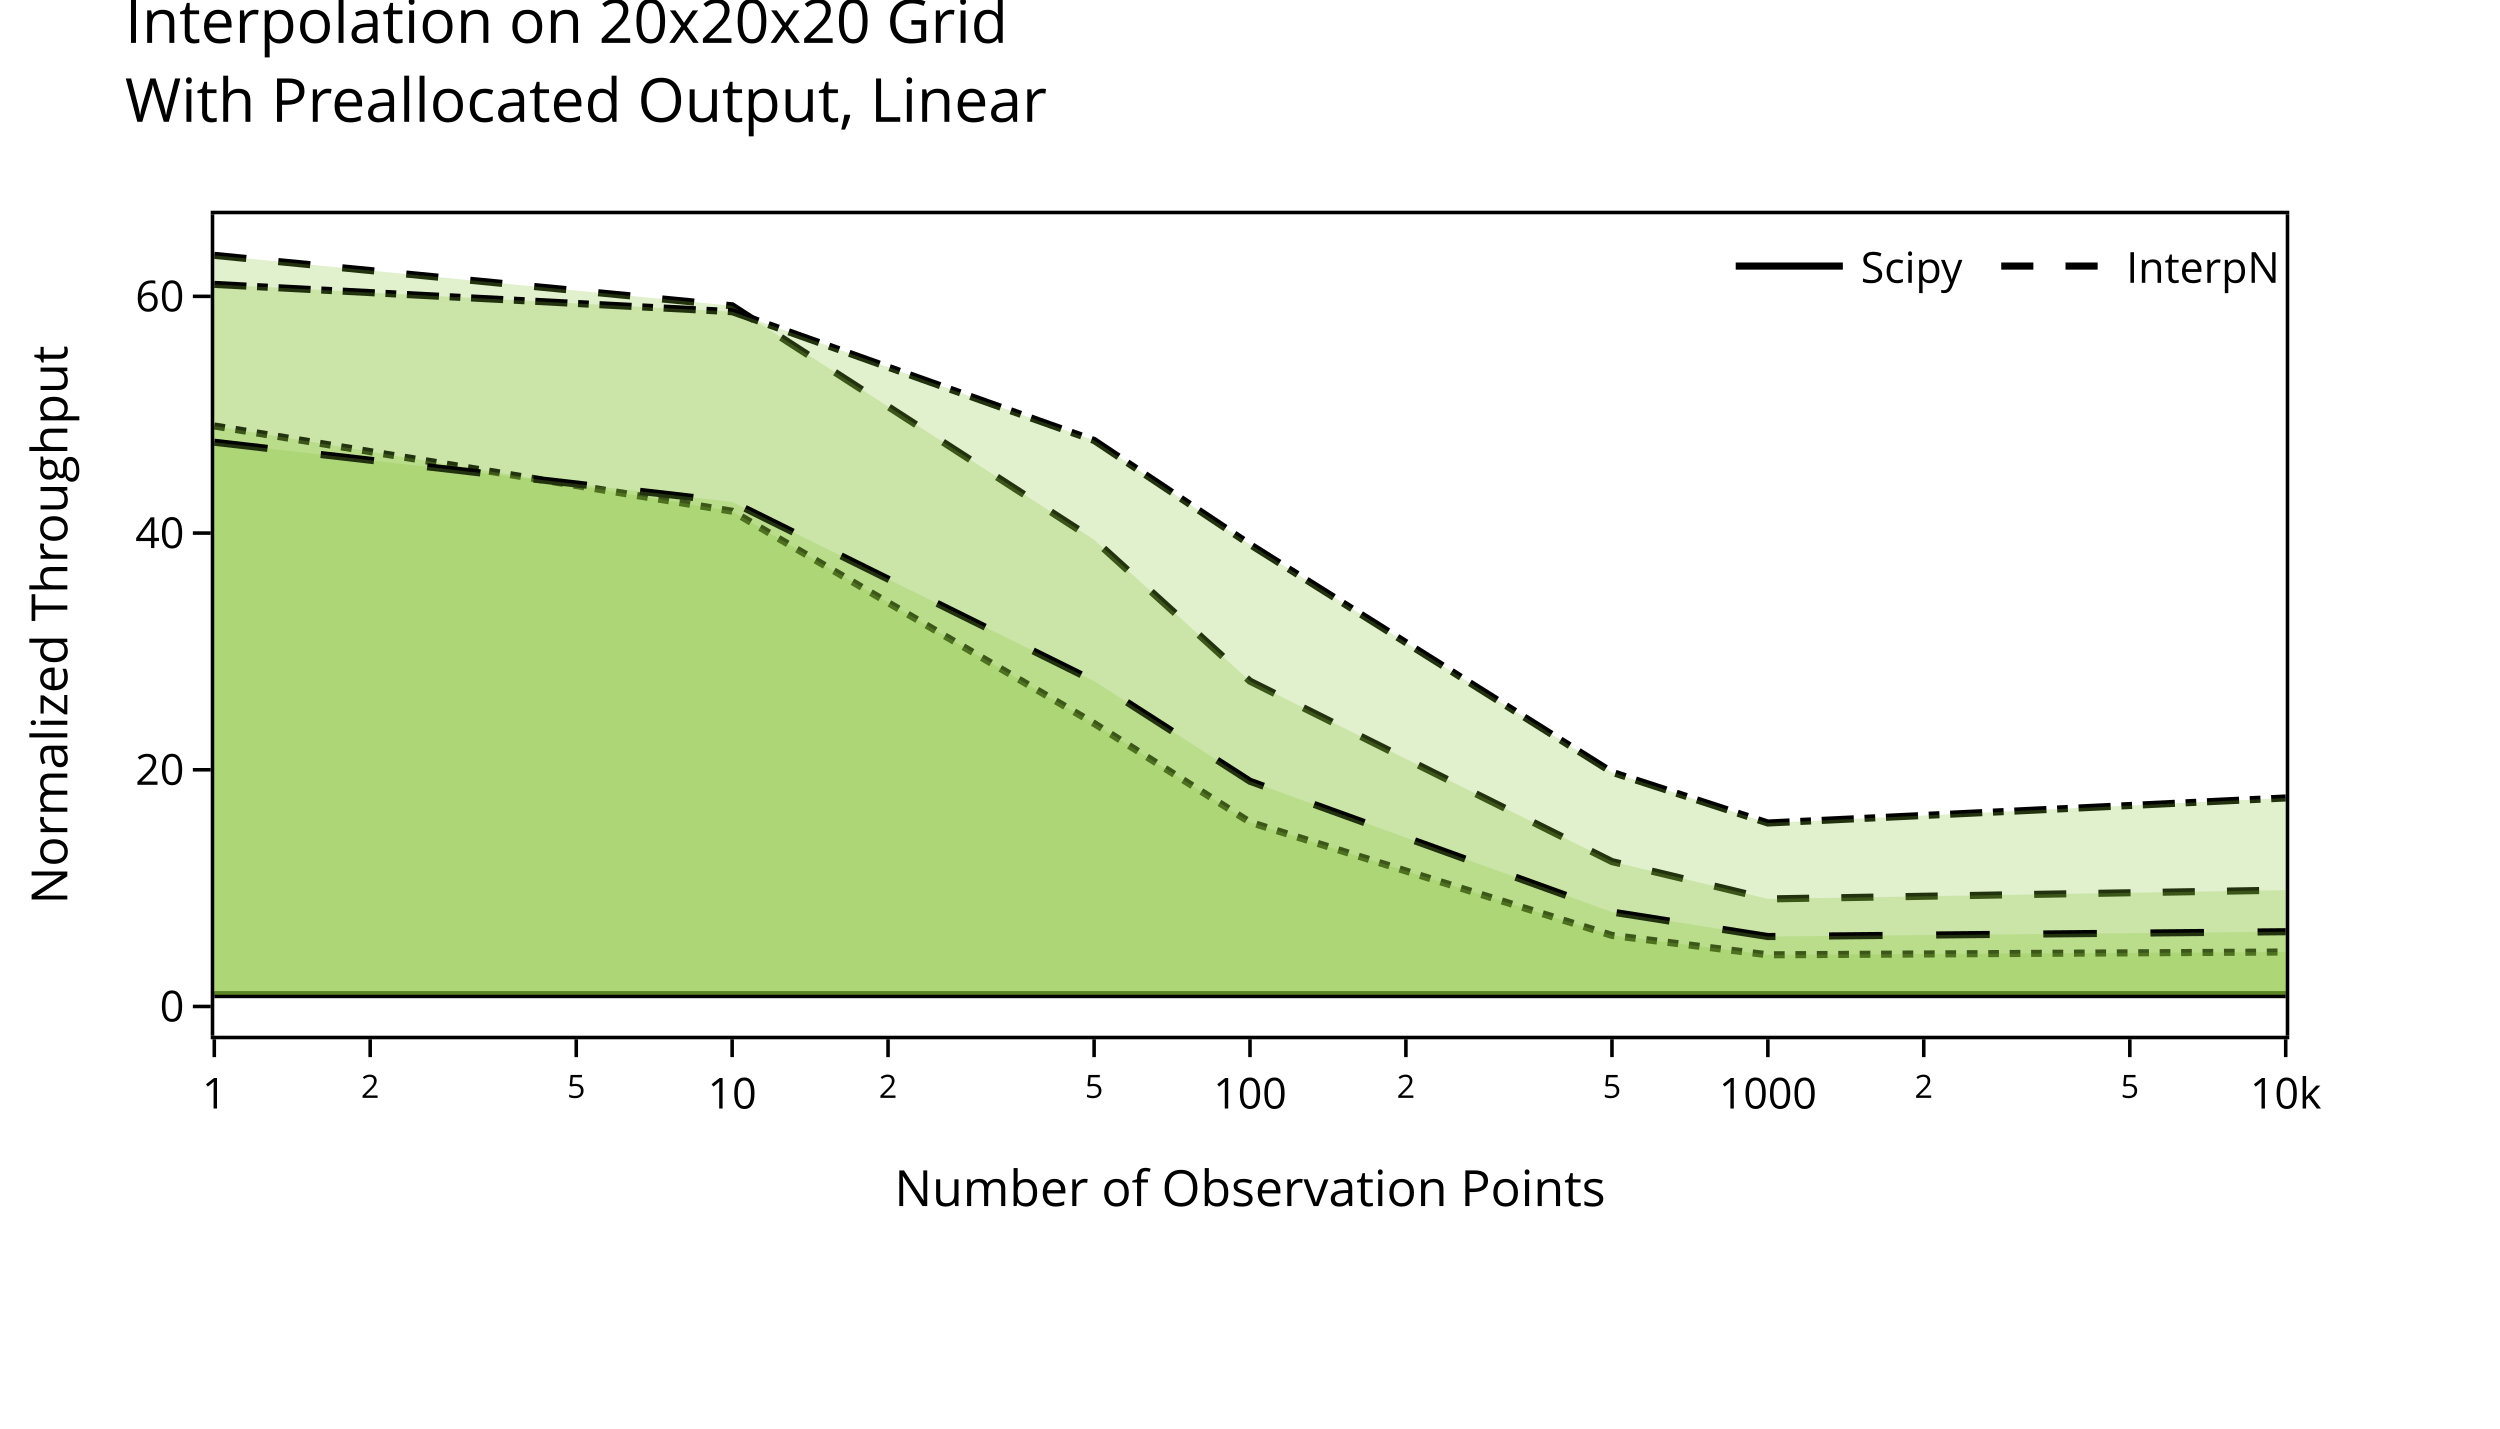
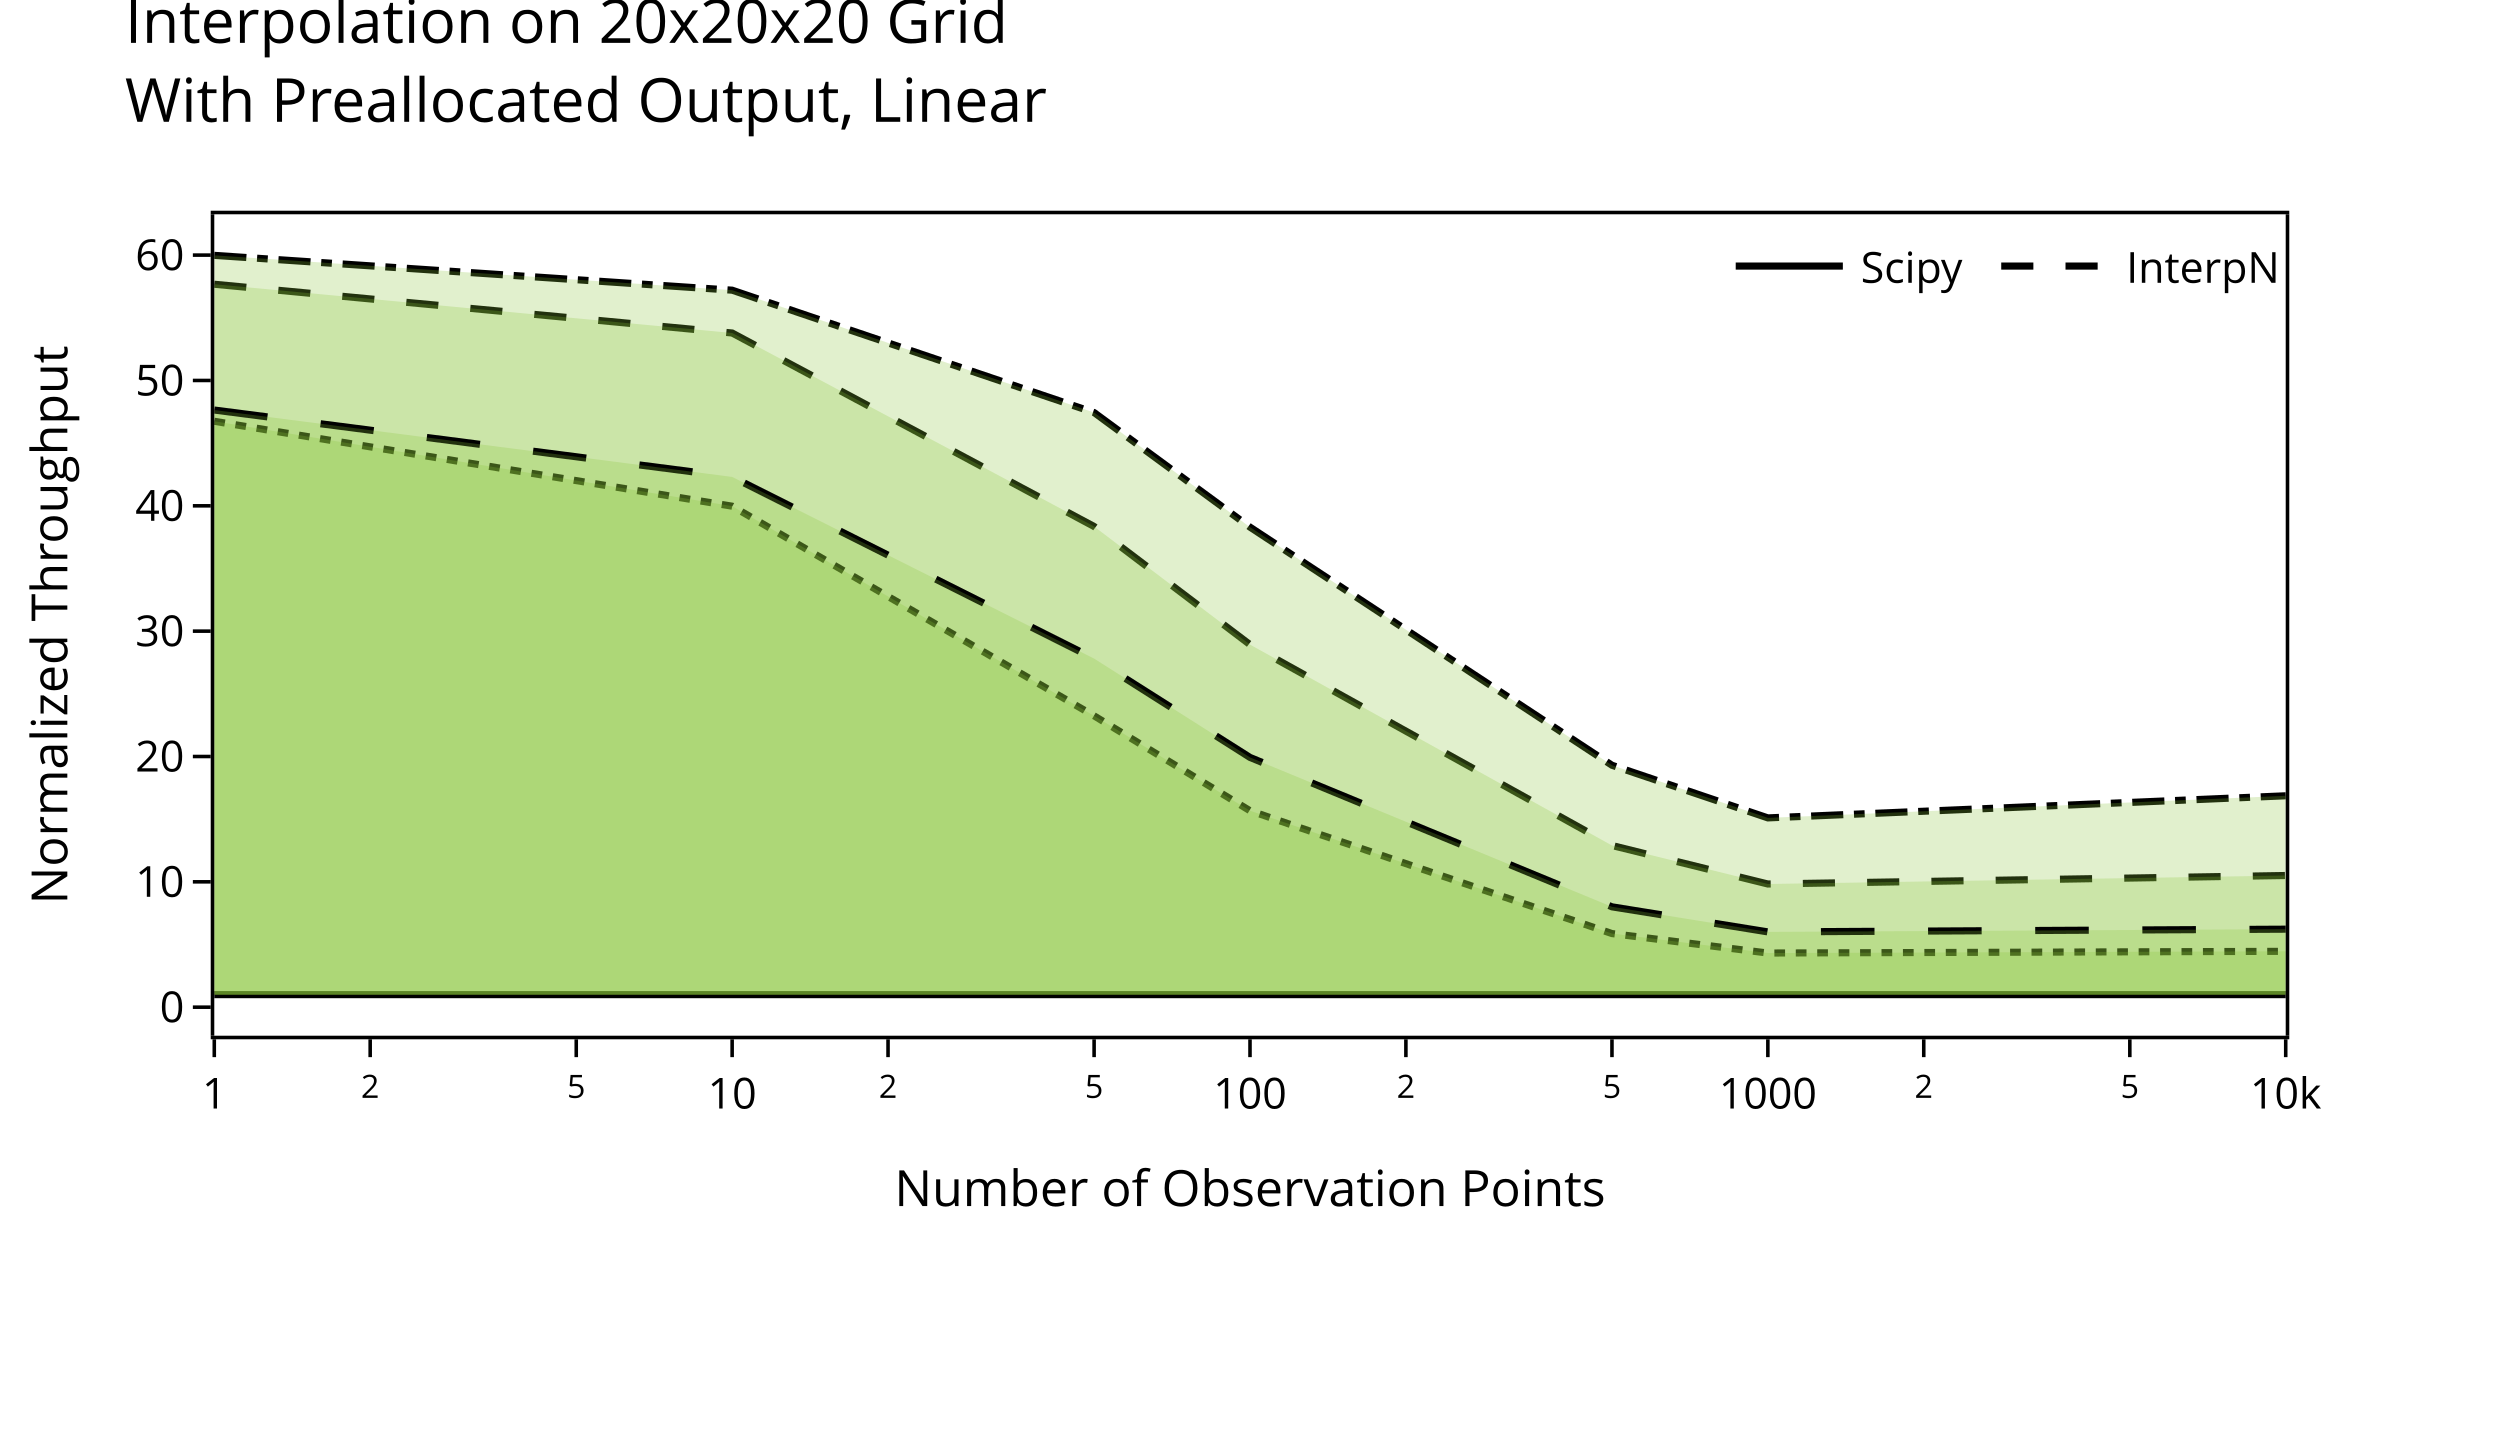
<svg xmlns="http://www.w3.org/2000/svg" class="main-svg" width="700" height="400" style="" viewBox="0 0 700 400">
  <rect x="0" y="0" width="700" height="400" style="fill: rgb(0, 0, 0); fill-opacity: 0;" />
-   <defs id="defs-e33399">
+   <defs id="defs-90c0b8">
    <g class="clips">
-       <clipPath id="clipe33399xyplot" class="plotclip">
+       <clipPath id="clip90c0b8xyplot" class="plotclip">
        <rect width="580" height="230" />
      </clipPath>
-       <clipPath class="axesclip" id="clipe33399x">
+       <clipPath class="axesclip" id="clip90c0b8x">
        <rect x="60" y="0" width="580" height="400" />
      </clipPath>
-       <clipPath class="axesclip" id="clipe33399y">
+       <clipPath class="axesclip" id="clip90c0b8y">
        <rect x="0" y="60" width="700" height="230" />
      </clipPath>
-       <clipPath class="axesclip" id="clipe33399xy">
+       <clipPath class="axesclip" id="clip90c0b8xy">
        <rect x="60" y="60" width="580" height="230" />
      </clipPath>
    </g>
    <g class="gradients" />
    <g class="patterns" />
  </defs>
  <g class="bglayer">
    <rect class="bg" x="60" y="60" width="580" height="230" style="fill: rgb(0, 0, 0); fill-opacity: 0; stroke-width: 0;" />
  </g>
  <g class="layer-below">
    <g class="imagelayer" />
    <g class="shapelayer" />
  </g>
  <g class="cartesianlayer">
    <g class="subplot xy">
      <g class="layer-subplot">
        <g class="shapelayer" />
        <g class="imagelayer" />
      </g>
      <g class="minor-gridlayer">
        <g class="x" />
        <g class="y" />
      </g>
      <g class="gridlayer">
        <g class="x" />
        <g class="y" />
      </g>
      <g class="zerolinelayer" />
      <g class="layer-between">
        <g class="shapelayer" />
        <g class="imagelayer" />
      </g>
      <path class="xlines-below" />
      <path class="ylines-below" />
      <g class="overlines-below" />
      <g class="xaxislayer-below" />
      <g class="yaxislayer-below" />
      <g class="overaxes-below" />
      <g class="overplot">
-         <g class="xy" transform="translate(60,60)" clip-path="url(#clipe33399xyplot)">
+         <g class="xy" transform="translate(60,60)" clip-path="url(#clip90c0b8xyplot)">
          <g class="scatterlayer mlayer">
-             <g class="trace scatter tracec6c551" style="stroke-miterlimit: 2; opacity: 1;">
+             <g class="trace scatter trace0fa23d" style="stroke-miterlimit: 2; opacity: 1;">
              <g class="fills" />
              <g class="errorbars" />
              <g class="lines">
                <path class="js-line" d="M0,218.5L580,218.5" style="vector-effect: none; fill: none; stroke: rgb(0, 0, 0); stroke-opacity: 1; stroke-width: 2px; opacity: 1;" />
              </g>
              <g class="points" />
              <g class="text" />
            </g>
-             <g class="trace scatter trace7364eb" style="stroke-miterlimit: 2; opacity: 1;">
-               <g class="fills" />
-               <g class="errorbars" />
-               <g class="lines">
-                 <path class="js-line" d="M0,11.5L145,25.62L246.35,91.13L290,130.73L391.35,181.25L435,191.7L580,189.23" style="vector-effect: none; fill: none; stroke: rgb(0, 0, 0); stroke-opacity: 1; stroke-dasharray: 9px, 9px; stroke-width: 2px; opacity: 1;" />
-               </g>
-               <g class="points" />
-               <g class="text" />
-             </g>
-             <g class="trace scatter trace2c1fe1" style="stroke-miterlimit: 2; opacity: 1;">
+             <g class="trace scatter tracee97614" style="stroke-miterlimit: 2; opacity: 1;">
+               <g class="fills" />
+               <g class="errorbars" />
+               <g class="lines">
+                 <path class="js-line" d="M0,19.59L145,33.24L246.35,87.42L290,120.49L391.35,176.74L435,187.52L580,185.14" style="vector-effect: none; fill: none; stroke: rgb(0, 0, 0); stroke-opacity: 1; stroke-dasharray: 9px, 9px; stroke-width: 2px; opacity: 1;" />
+               </g>
+               <g class="points" />
+               <g class="text" />
+             </g>
+             <g class="trace scatter trace011a08" style="stroke-miterlimit: 2; opacity: 1;">
              <g class="fills">
                <g>
-                   <path class="js-fill" d="M0,11.5L145,25.62L246.35,91.13L290,130.73L391.35,181.25L435,191.7L580,189.23L580,218.5L435,218.5L0,218.5Z" style="fill: rgb(139, 196, 59); fill-opacity: 0.25; stroke-width: 0;" />
+                   <path class="js-fill" d="M0,19.59L145,33.24L246.35,87.42L290,120.49L391.35,176.74L435,187.52L580,185.14L580,218.5L435,218.5L0,218.5Z" style="fill: rgb(139, 196, 59); fill-opacity: 0.25; stroke-width: 0;" />
                </g>
              </g>
              <g class="errorbars" />
              <g class="lines">
-                 <path class="js-line" d="M0,11.5L145,25.62L246.35,91.13L290,130.73L391.35,181.25L435,191.7L580,189.23L580,218.5L435,218.5L0,218.5" style="vector-effect: none; fill: none; stroke: rgb(0, 204, 150); stroke-opacity: 1; stroke-width: 0px; opacity: 1;" />
-               </g>
-               <g class="points" />
-               <g class="text" />
-             </g>
-             <g class="trace scatter trace590c7f" style="stroke-miterlimit: 2; opacity: 1;">
-               <g class="fills" />
-               <g class="errorbars" />
-               <g class="lines">
-                 <path class="js-line" d="M0,59.27L145,83.14L246.35,142.56L290,170.23L391.35,201.91L435,207.35L580,206.56" style="vector-effect: none; fill: none; stroke: rgb(0, 0, 0); stroke-opacity: 1; stroke-dasharray: 3px, 3px; stroke-width: 2px; opacity: 1;" />
-               </g>
-               <g class="points" />
-               <g class="text" />
-             </g>
-             <g class="trace scatter trace302244" style="stroke-miterlimit: 2; opacity: 1;">
+                 <path class="js-line" d="M0,19.59L145,33.24L246.35,87.42L290,120.49L391.35,176.74L435,187.52L580,185.14L580,218.5L435,218.5L0,218.5" style="vector-effect: none; fill: none; stroke: rgb(0, 204, 150); stroke-opacity: 1; stroke-width: 0px; opacity: 1;" />
+               </g>
+               <g class="points" />
+               <g class="text" />
+             </g>
+             <g class="trace scatter trace532079" style="stroke-miterlimit: 2; opacity: 1;">
+               <g class="fills" />
+               <g class="errorbars" />
+               <g class="lines">
+                 <path class="js-line" d="M0,57.96L145,81.73L246.35,140.44L290,167.01L391.35,201.4L435,206.85L580,206.37" style="vector-effect: none; fill: none; stroke: rgb(0, 0, 0); stroke-opacity: 1; stroke-dasharray: 3px, 3px; stroke-width: 2px; opacity: 1;" />
+               </g>
+               <g class="points" />
+               <g class="text" />
+             </g>
+             <g class="trace scatter traceebff34" style="stroke-miterlimit: 2; opacity: 1;">
              <g class="fills">
                <g>
-                   <path class="js-fill" d="M0,59.27L145,83.14L246.35,142.56L290,170.23L391.35,201.91L435,207.35L580,206.56L580,218.5L435,218.5L0,218.5Z" style="fill: rgb(139, 196, 59); fill-opacity: 0.25; stroke-width: 0;" />
+                   <path class="js-fill" d="M0,57.96L145,81.73L246.35,140.44L290,167.01L391.35,201.4L435,206.85L580,206.37L580,218.5L435,218.5L0,218.5Z" style="fill: rgb(139, 196, 59); fill-opacity: 0.25; stroke-width: 0;" />
                </g>
              </g>
              <g class="errorbars" />
              <g class="lines">
-                 <path class="js-line" d="M0,59.27L145,83.14L246.35,142.56L290,170.23L391.35,201.91L435,207.35L580,206.56L580,218.5L435,218.5L0,218.5" style="vector-effect: none; fill: none; stroke: rgb(255, 161, 90); stroke-opacity: 1; stroke-width: 0px; opacity: 1;" />
-               </g>
-               <g class="points" />
-               <g class="text" />
-             </g>
-             <g class="trace scatter tracecc30d6" style="stroke-miterlimit: 2; opacity: 1;">
-               <g class="fills" />
-               <g class="errorbars" />
-               <g class="lines">
-                 <path class="js-line" d="M0,19.63L145,27.27L246.35,63.32L290,92.46L391.35,156.23L435,170.44L580,163.43" style="vector-effect: none; fill: none; stroke: rgb(0, 0, 0); stroke-opacity: 1; stroke-dasharray: 9px, 3px, 3px, 3px; stroke-width: 2px; opacity: 1;" />
-               </g>
-               <g class="points" />
-               <g class="text" />
-             </g>
-             <g class="trace scatter tracec947f3" style="stroke-miterlimit: 2; opacity: 1;">
+                 <path class="js-line" d="M0,57.96L145,81.73L246.35,140.44L290,167.01L391.35,201.4L435,206.85L580,206.37L580,218.5L435,218.5L0,218.5" style="vector-effect: none; fill: none; stroke: rgb(255, 161, 90); stroke-opacity: 1; stroke-width: 0px; opacity: 1;" />
+               </g>
+               <g class="points" />
+               <g class="text" />
+             </g>
+             <g class="trace scatter trace8fb0fe" style="stroke-miterlimit: 2; opacity: 1;">
+               <g class="fills" />
+               <g class="errorbars" />
+               <g class="lines">
+                 <path class="js-line" d="M0,11.5L145,21.25L246.35,55.52L290,87.6L391.35,154.27L435,169.01L580,162.82" style="vector-effect: none; fill: none; stroke: rgb(0, 0, 0); stroke-opacity: 1; stroke-dasharray: 9px, 3px, 3px, 3px; stroke-width: 2px; opacity: 1;" />
+               </g>
+               <g class="points" />
+               <g class="text" />
+             </g>
+             <g class="trace scatter trace29e586" style="stroke-miterlimit: 2; opacity: 1;">
              <g class="fills">
                <g>
-                   <path class="js-fill" d="M0,19.63L145,27.27L246.35,63.32L290,92.46L391.35,156.23L435,170.44L580,163.43L580,218.5L435,218.5L0,218.5Z" style="fill: rgb(139, 196, 59); fill-opacity: 0.25; stroke-width: 0;" />
+                   <path class="js-fill" d="M0,11.5L145,21.25L246.35,55.52L290,87.6L391.35,154.27L435,169.01L580,162.82L580,218.5L435,218.5L0,218.5Z" style="fill: rgb(139, 196, 59); fill-opacity: 0.25; stroke-width: 0;" />
                </g>
              </g>
              <g class="errorbars" />
              <g class="lines">
-                 <path class="js-line" d="M0,19.63L145,27.27L246.35,63.32L290,92.46L391.35,156.23L435,170.44L580,163.43L580,218.5L435,218.5L0,218.5" style="vector-effect: none; fill: none; stroke: rgb(255, 102, 146); stroke-opacity: 1; stroke-width: 0px; opacity: 1;" />
-               </g>
-               <g class="points" />
-               <g class="text" />
-             </g>
-             <g class="trace scatter traceb30816" style="stroke-miterlimit: 2; opacity: 1;">
-               <g class="fills" />
-               <g class="errorbars" />
-               <g class="lines">
-                 <path class="js-line" d="M0,63.83L145,80.55L246.35,130.7L290,158.76L391.35,195.37L435,202.23L580,200.88" style="vector-effect: none; fill: none; stroke: rgb(0, 0, 0); stroke-opacity: 1; stroke-dasharray: 15px, 15px; stroke-width: 2px; opacity: 1;" />
-               </g>
-               <g class="points" />
-               <g class="text" />
-             </g>
-             <g class="trace scatter trace6e405e" style="stroke-miterlimit: 2; opacity: 1;">
+                 <path class="js-line" d="M0,11.5L145,21.25L246.35,55.52L290,87.6L391.35,154.27L435,169.01L580,162.82L580,218.5L435,218.5L0,218.5" style="vector-effect: none; fill: none; stroke: rgb(255, 102, 146); stroke-opacity: 1; stroke-width: 0px; opacity: 1;" />
+               </g>
+               <g class="points" />
+               <g class="text" />
+             </g>
+             <g class="trace scatter trace597006" style="stroke-miterlimit: 2; opacity: 1;">
+               <g class="fills" />
+               <g class="errorbars" />
+               <g class="lines">
+                 <path class="js-line" d="M0,54.81L145,73.54L246.35,124.41L290,152.08L391.35,193.91L435,200.93L580,200.17" style="vector-effect: none; fill: none; stroke: rgb(0, 0, 0); stroke-opacity: 1; stroke-dasharray: 15px, 15px; stroke-width: 2px; opacity: 1;" />
+               </g>
+               <g class="points" />
+               <g class="text" />
+             </g>
+             <g class="trace scatter trace77a8b0" style="stroke-miterlimit: 2; opacity: 1;">
              <g class="fills">
                <g>
-                   <path class="js-fill" d="M0,63.83L145,80.55L246.35,130.7L290,158.76L391.35,195.37L435,202.23L580,200.88L580,218.5L435,218.5L0,218.5Z" style="fill: rgb(139, 196, 59); fill-opacity: 0.25; stroke-width: 0;" />
+                   <path class="js-fill" d="M0,54.81L145,73.54L246.35,124.41L290,152.08L391.35,193.91L435,200.93L580,200.17L580,218.5L435,218.5L0,218.5Z" style="fill: rgb(139, 196, 59); fill-opacity: 0.25; stroke-width: 0;" />
                </g>
              </g>
              <g class="errorbars" />
              <g class="lines">
-                 <path class="js-line" d="M0,63.83L145,80.55L246.35,130.7L290,158.76L391.35,195.37L435,202.23L580,200.88L580,218.5L435,218.5L0,218.5" style="vector-effect: none; fill: none; stroke: rgb(255, 151, 255); stroke-opacity: 1; stroke-width: 0px; opacity: 1;" />
+                 <path class="js-line" d="M0,54.81L145,73.54L246.35,124.41L290,152.08L391.35,193.91L435,200.93L580,200.17L580,218.5L435,218.5L0,218.5" style="vector-effect: none; fill: none; stroke: rgb(255, 151, 255); stroke-opacity: 1; stroke-width: 0px; opacity: 1;" />
              </g>
              <g class="points" />
              <g class="text" />
            </g>
          </g>
        </g>
      </g>
      <path class="xlines-above crisp" d="M59,290.5H641M59,59.5H641" style="fill: none; stroke-width: 1px; stroke: rgb(0, 0, 0); stroke-opacity: 1;" />
      <path class="ylines-above crisp" d="M59.5,60V290M640.5,60V290" style="fill: none; stroke-width: 1px; stroke: rgb(0, 0, 0); stroke-opacity: 1;" />
      <g class="overlines-above" />
      <g class="xaxislayer-above">
        <path class="xtick ticks crisp" d="M0,291v5" transform="translate(60,0)" style="stroke: rgb(0, 0, 0); stroke-opacity: 1; stroke-width: 1px;" />
        <path class="xtick ticks crisp" d="M0,291v5" transform="translate(103.65,0)" style="stroke: rgb(0, 0, 0); stroke-opacity: 1; stroke-width: 1px;" />
        <path class="xtick ticks crisp" d="M0,291v5" transform="translate(161.35,0)" style="stroke: rgb(0, 0, 0); stroke-opacity: 1; stroke-width: 1px;" />
        <path class="xtick ticks crisp" d="M0,291v5" transform="translate(205,0)" style="stroke: rgb(0, 0, 0); stroke-opacity: 1; stroke-width: 1px;" />
        <path class="xtick ticks crisp" d="M0,291v5" transform="translate(248.65,0)" style="stroke: rgb(0, 0, 0); stroke-opacity: 1; stroke-width: 1px;" />
        <path class="xtick ticks crisp" d="M0,291v5" transform="translate(306.35,0)" style="stroke: rgb(0, 0, 0); stroke-opacity: 1; stroke-width: 1px;" />
        <path class="xtick ticks crisp" d="M0,291v5" transform="translate(350,0)" style="stroke: rgb(0, 0, 0); stroke-opacity: 1; stroke-width: 1px;" />
        <path class="xtick ticks crisp" d="M0,291v5" transform="translate(393.65,0)" style="stroke: rgb(0, 0, 0); stroke-opacity: 1; stroke-width: 1px;" />
        <path class="xtick ticks crisp" d="M0,291v5" transform="translate(451.35,0)" style="stroke: rgb(0, 0, 0); stroke-opacity: 1; stroke-width: 1px;" />
        <path class="xtick ticks crisp" d="M0,291v5" transform="translate(495,0)" style="stroke: rgb(0, 0, 0); stroke-opacity: 1; stroke-width: 1px;" />
        <path class="xtick ticks crisp" d="M0,291v5" transform="translate(538.65,0)" style="stroke: rgb(0, 0, 0); stroke-opacity: 1; stroke-width: 1px;" />
        <path class="xtick ticks crisp" d="M0,291v5" transform="translate(596.35,0)" style="stroke: rgb(0, 0, 0); stroke-opacity: 1; stroke-width: 1px;" />
        <path class="xtick ticks crisp" d="M0,291v5" transform="translate(640,0)" style="stroke: rgb(0, 0, 0); stroke-opacity: 1; stroke-width: 1px;" />
        <g class="xtick">
          <text text-anchor="middle" x="0" y="310.4" transform="translate(60,0)" style="font-family: 'Open Sans', verdana, arial, sans-serif; font-size: 12px; fill: rgb(0, 0, 0); fill-opacity: 1; white-space: pre; opacity: 1;">1</text>
        </g>
        <g class="xtick">
          <text text-anchor="middle" x="0" y="307.4" style="font-family: 'Open Sans', verdana, arial, sans-serif; font-size: 9px; fill: rgb(0, 0, 0); fill-opacity: 1; white-space: pre; opacity: 1;" transform="translate(103.65,0)">2</text>
        </g>
        <g class="xtick">
          <text text-anchor="middle" x="0" y="307.4" style="font-family: 'Open Sans', verdana, arial, sans-serif; font-size: 9px; fill: rgb(0, 0, 0); fill-opacity: 1; white-space: pre; opacity: 1;" transform="translate(161.35,0)">5</text>
        </g>
        <g class="xtick">
          <text text-anchor="middle" x="0" y="310.4" style="font-family: 'Open Sans', verdana, arial, sans-serif; font-size: 12px; fill: rgb(0, 0, 0); fill-opacity: 1; white-space: pre; opacity: 1;" transform="translate(205,0)">10</text>
        </g>
        <g class="xtick">
          <text text-anchor="middle" x="0" y="307.4" style="font-family: 'Open Sans', verdana, arial, sans-serif; font-size: 9px; fill: rgb(0, 0, 0); fill-opacity: 1; white-space: pre; opacity: 1;" transform="translate(248.65,0)">2</text>
        </g>
        <g class="xtick">
          <text text-anchor="middle" x="0" y="307.4" style="font-family: 'Open Sans', verdana, arial, sans-serif; font-size: 9px; fill: rgb(0, 0, 0); fill-opacity: 1; white-space: pre; opacity: 1;" transform="translate(306.35,0)">5</text>
        </g>
        <g class="xtick">
          <text text-anchor="middle" x="0" y="310.4" style="font-family: 'Open Sans', verdana, arial, sans-serif; font-size: 12px; fill: rgb(0, 0, 0); fill-opacity: 1; white-space: pre; opacity: 1;" transform="translate(350,0)">100</text>
        </g>
        <g class="xtick">
          <text text-anchor="middle" x="0" y="307.4" style="font-family: 'Open Sans', verdana, arial, sans-serif; font-size: 9px; fill: rgb(0, 0, 0); fill-opacity: 1; white-space: pre; opacity: 1;" transform="translate(393.65,0)">2</text>
        </g>
        <g class="xtick">
          <text text-anchor="middle" x="0" y="307.4" style="font-family: 'Open Sans', verdana, arial, sans-serif; font-size: 9px; fill: rgb(0, 0, 0); fill-opacity: 1; white-space: pre; opacity: 1;" transform="translate(451.35,0)">5</text>
        </g>
        <g class="xtick">
          <text text-anchor="middle" x="0" y="310.4" style="font-family: 'Open Sans', verdana, arial, sans-serif; font-size: 12px; fill: rgb(0, 0, 0); fill-opacity: 1; white-space: pre; opacity: 1;" transform="translate(495,0)">1000</text>
        </g>
        <g class="xtick">
          <text text-anchor="middle" x="0" y="307.4" style="font-family: 'Open Sans', verdana, arial, sans-serif; font-size: 9px; fill: rgb(0, 0, 0); fill-opacity: 1; white-space: pre; opacity: 1;" transform="translate(538.65,0)">2</text>
        </g>
        <g class="xtick">
          <text text-anchor="middle" x="0" y="307.4" style="font-family: 'Open Sans', verdana, arial, sans-serif; font-size: 9px; fill: rgb(0, 0, 0); fill-opacity: 1; white-space: pre; opacity: 1;" transform="translate(596.35,0)">5</text>
        </g>
        <g class="xtick">
          <text text-anchor="middle" x="0" y="310.4" style="font-family: 'Open Sans', verdana, arial, sans-serif; font-size: 12px; fill: rgb(0, 0, 0); fill-opacity: 1; white-space: pre; opacity: 1;" transform="translate(640,0)">10k</text>
        </g>
      </g>
      <g class="yaxislayer-above">
-         <path class="ytick ticks crisp" d="M59,0h-5" transform="translate(0,281.81)" style="stroke: rgb(0, 0, 0); stroke-opacity: 1; stroke-width: 1px;" />
-         <path class="ytick ticks crisp" d="M59,0h-5" transform="translate(0,215.54)" style="stroke: rgb(0, 0, 0); stroke-opacity: 1; stroke-width: 1px;" />
-         <path class="ytick ticks crisp" d="M59,0h-5" transform="translate(0,149.26)" style="stroke: rgb(0, 0, 0); stroke-opacity: 1; stroke-width: 1px;" />
-         <path class="ytick ticks crisp" d="M59,0h-5" transform="translate(0,82.98)" style="stroke: rgb(0, 0, 0); stroke-opacity: 1; stroke-width: 1px;" />
-         <g class="ytick">
-           <text text-anchor="end" x="51.6" y="4.2" transform="translate(0,281.81)" style="font-family: 'Open Sans', verdana, arial, sans-serif; font-size: 12px; fill: rgb(0, 0, 0); fill-opacity: 1; white-space: pre; opacity: 1;">0</text>
-         </g>
-         <g class="ytick">
-           <text text-anchor="end" x="51.6" y="4.2" style="font-family: 'Open Sans', verdana, arial, sans-serif; font-size: 12px; fill: rgb(0, 0, 0); fill-opacity: 1; white-space: pre; opacity: 1;" transform="translate(0,215.54)">20</text>
-         </g>
-         <g class="ytick">
-           <text text-anchor="end" x="51.6" y="4.2" style="font-family: 'Open Sans', verdana, arial, sans-serif; font-size: 12px; fill: rgb(0, 0, 0); fill-opacity: 1; white-space: pre; opacity: 1;" transform="translate(0,149.26)">40</text>
-         </g>
-         <g class="ytick">
-           <text text-anchor="end" x="51.6" y="4.2" style="font-family: 'Open Sans', verdana, arial, sans-serif; font-size: 12px; fill: rgb(0, 0, 0); fill-opacity: 1; white-space: pre; opacity: 1;" transform="translate(0,82.98)">60</text>
+         <path class="ytick ticks crisp" d="M59,0h-5" transform="translate(0,282.01)" style="stroke: rgb(0, 0, 0); stroke-opacity: 1; stroke-width: 1px;" />
+         <path class="ytick ticks crisp" d="M59,0h-5" transform="translate(0,246.91)" style="stroke: rgb(0, 0, 0); stroke-opacity: 1; stroke-width: 1px;" />
+         <path class="ytick ticks crisp" d="M59,0h-5" transform="translate(0,211.82)" style="stroke: rgb(0, 0, 0); stroke-opacity: 1; stroke-width: 1px;" />
+         <path class="ytick ticks crisp" d="M59,0h-5" transform="translate(0,176.72)" style="stroke: rgb(0, 0, 0); stroke-opacity: 1; stroke-width: 1px;" />
+         <path class="ytick ticks crisp" d="M59,0h-5" transform="translate(0,141.63)" style="stroke: rgb(0, 0, 0); stroke-opacity: 1; stroke-width: 1px;" />
+         <path class="ytick ticks crisp" d="M59,0h-5" transform="translate(0,106.53)" style="stroke: rgb(0, 0, 0); stroke-opacity: 1; stroke-width: 1px;" />
+         <path class="ytick ticks crisp" d="M59,0h-5" transform="translate(0,71.43)" style="stroke: rgb(0, 0, 0); stroke-opacity: 1; stroke-width: 1px;" />
+         <g class="ytick">
+           <text text-anchor="end" x="51.6" y="4.2" transform="translate(0,282.01)" style="font-family: 'Open Sans', verdana, arial, sans-serif; font-size: 12px; fill: rgb(0, 0, 0); fill-opacity: 1; white-space: pre; opacity: 1;">0</text>
+         </g>
+         <g class="ytick">
+           <text text-anchor="end" x="51.6" y="4.2" style="font-family: 'Open Sans', verdana, arial, sans-serif; font-size: 12px; fill: rgb(0, 0, 0); fill-opacity: 1; white-space: pre; opacity: 1;" transform="translate(0,246.91)">10</text>
+         </g>
+         <g class="ytick">
+           <text text-anchor="end" x="51.6" y="4.2" style="font-family: 'Open Sans', verdana, arial, sans-serif; font-size: 12px; fill: rgb(0, 0, 0); fill-opacity: 1; white-space: pre; opacity: 1;" transform="translate(0,211.82)">20</text>
+         </g>
+         <g class="ytick">
+           <text text-anchor="end" x="51.6" y="4.2" style="font-family: 'Open Sans', verdana, arial, sans-serif; font-size: 12px; fill: rgb(0, 0, 0); fill-opacity: 1; white-space: pre; opacity: 1;" transform="translate(0,176.72)">30</text>
+         </g>
+         <g class="ytick">
+           <text text-anchor="end" x="51.6" y="4.2" style="font-family: 'Open Sans', verdana, arial, sans-serif; font-size: 12px; fill: rgb(0, 0, 0); fill-opacity: 1; white-space: pre; opacity: 1;" transform="translate(0,141.63)">40</text>
+         </g>
+         <g class="ytick">
+           <text text-anchor="end" x="51.6" y="4.2" style="font-family: 'Open Sans', verdana, arial, sans-serif; font-size: 12px; fill: rgb(0, 0, 0); fill-opacity: 1; white-space: pre; opacity: 1;" transform="translate(0,106.53)">50</text>
+         </g>
+         <g class="ytick">
+           <text text-anchor="end" x="51.6" y="4.2" style="font-family: 'Open Sans', verdana, arial, sans-serif; font-size: 12px; fill: rgb(0, 0, 0); fill-opacity: 1; white-space: pre; opacity: 1;" transform="translate(0,71.43)">60</text>
        </g>
      </g>
      <g class="overaxes-above" />
    </g>
  </g>
  <g class="polarlayer" />
  <g class="smithlayer" />
  <g class="ternarylayer" />
  <g class="geolayer" />
  <g class="funnelarealayer" />
  <g class="pielayer" />
  <g class="iciclelayer" />
  <g class="treemaplayer" />
  <g class="sunburstlayer" />
  <g class="glimages" />
-   <defs id="topdefs-e33399">
+   <defs id="topdefs-90c0b8">
    <g class="clips" />
-     <clipPath id="legende33399">
+     <clipPath id="legend90c0b8">
      <rect width="159" height="29" x="0" y="0" />
    </clipPath>
  </defs>
  <g class="layer-above">
    <g class="imagelayer" />
    <g class="shapelayer" />
  </g>
  <g class="infolayer">
    <g class="legend" pointer-events="all" transform="translate(481,60)">
      <rect class="bg" shape-rendering="crispEdges" width="159" height="29" x="0" y="0" style="stroke: rgb(68, 68, 68); stroke-opacity: 1; fill: rgb(0, 0, 0); fill-opacity: 0; stroke-width: 0px;" />
-       <g class="scrollbox" transform="" clip-path="url(#legende33399)">
+       <g class="scrollbox" transform="" clip-path="url(#legend90c0b8)">
        <g class="groups">
          <g class="traces" transform="translate(0,14.5)" style="opacity: 1;">
            <text class="legendtext" text-anchor="start" x="40" y="4.68" style="font-family: 'Open Sans', verdana, arial, sans-serif; font-size: 12px; fill: rgb(0, 0, 0); fill-opacity: 1; white-space: pre;">Scipy</text>
            <g class="layers" style="opacity: 1;">
              <g class="legendfill" />
              <g class="legendlines">
                <path class="js-line" d="M5,0h30" style="fill: none; stroke: rgb(0, 0, 0); stroke-opacity: 1; stroke-width: 2px;" />
              </g>
              <g class="legendsymbols">
                <g class="legendpoints" />
              </g>
            </g>
            <rect class="legendtoggle" x="0" y="-9.5" width="71.844" height="19" style="fill: rgb(0, 0, 0); fill-opacity: 0;" />
          </g>
          <g class="traces" transform="translate(74.34375,14.5)" style="opacity: 1;">
            <text class="legendtext" text-anchor="start" x="40" y="4.68" style="font-family: 'Open Sans', verdana, arial, sans-serif; font-size: 12px; fill: rgb(0, 0, 0); fill-opacity: 1; white-space: pre;">InterpN</text>
            <g class="layers" style="opacity: 1;">
              <g class="legendfill" />
              <g class="legendlines">
                <path class="js-line" d="M5,0h30" style="fill: none; stroke: rgb(0, 0, 0); stroke-opacity: 1; stroke-dasharray: 9px, 9px; stroke-width: 2px;" />
              </g>
              <g class="legendsymbols">
                <g class="legendpoints" />
              </g>
            </g>
            <rect class="legendtoggle" x="0" y="-9.5" width="81.859" height="19" style="fill: rgb(0, 0, 0); fill-opacity: 0;" />
          </g>
        </g>
      </g>
      <rect class="scrollbar" rx="20" ry="3" width="0" height="0" x="0" y="0" style="fill: rgb(128, 139, 164); fill-opacity: 1;" />
    </g>
    <g class="g-gtitle">
      <text class="gtitle" x="35" y="12" text-anchor="start" dy="0.7em" style="opacity: 1; font-family: 'Open Sans', verdana, arial, sans-serif; font-size: 17px; fill: rgb(0, 0, 0); fill-opacity: 1; white-space: pre;">
        <tspan class="line" dy="0em" x="35" y="12">Interpolation on 20x20x20 Grid</tspan>
        <tspan class="line" dy="1.3em" x="35" y="12">With Preallocated Output, Linear</tspan>
      </text>
    </g>
    <g class="g-xtitle">
      <text class="xtitle" x="350" y="337.706" text-anchor="middle" style="opacity: 1; font-family: 'Open Sans', verdana, arial, sans-serif; font-size: 14px; fill: rgb(0, 0, 0); fill-opacity: 1; white-space: pre;">Number of Observation Points</text>
    </g>
    <g class="g-ytitle">
      <text class="ytitle" transform="rotate(-90,18.85,175)" x="18.85" y="175" text-anchor="middle" style="opacity: 1; font-family: 'Open Sans', verdana, arial, sans-serif; font-size: 14px; fill: rgb(0, 0, 0); fill-opacity: 1; white-space: pre;">Normalized Throughput</text>
    </g>
  </g>
</svg>
